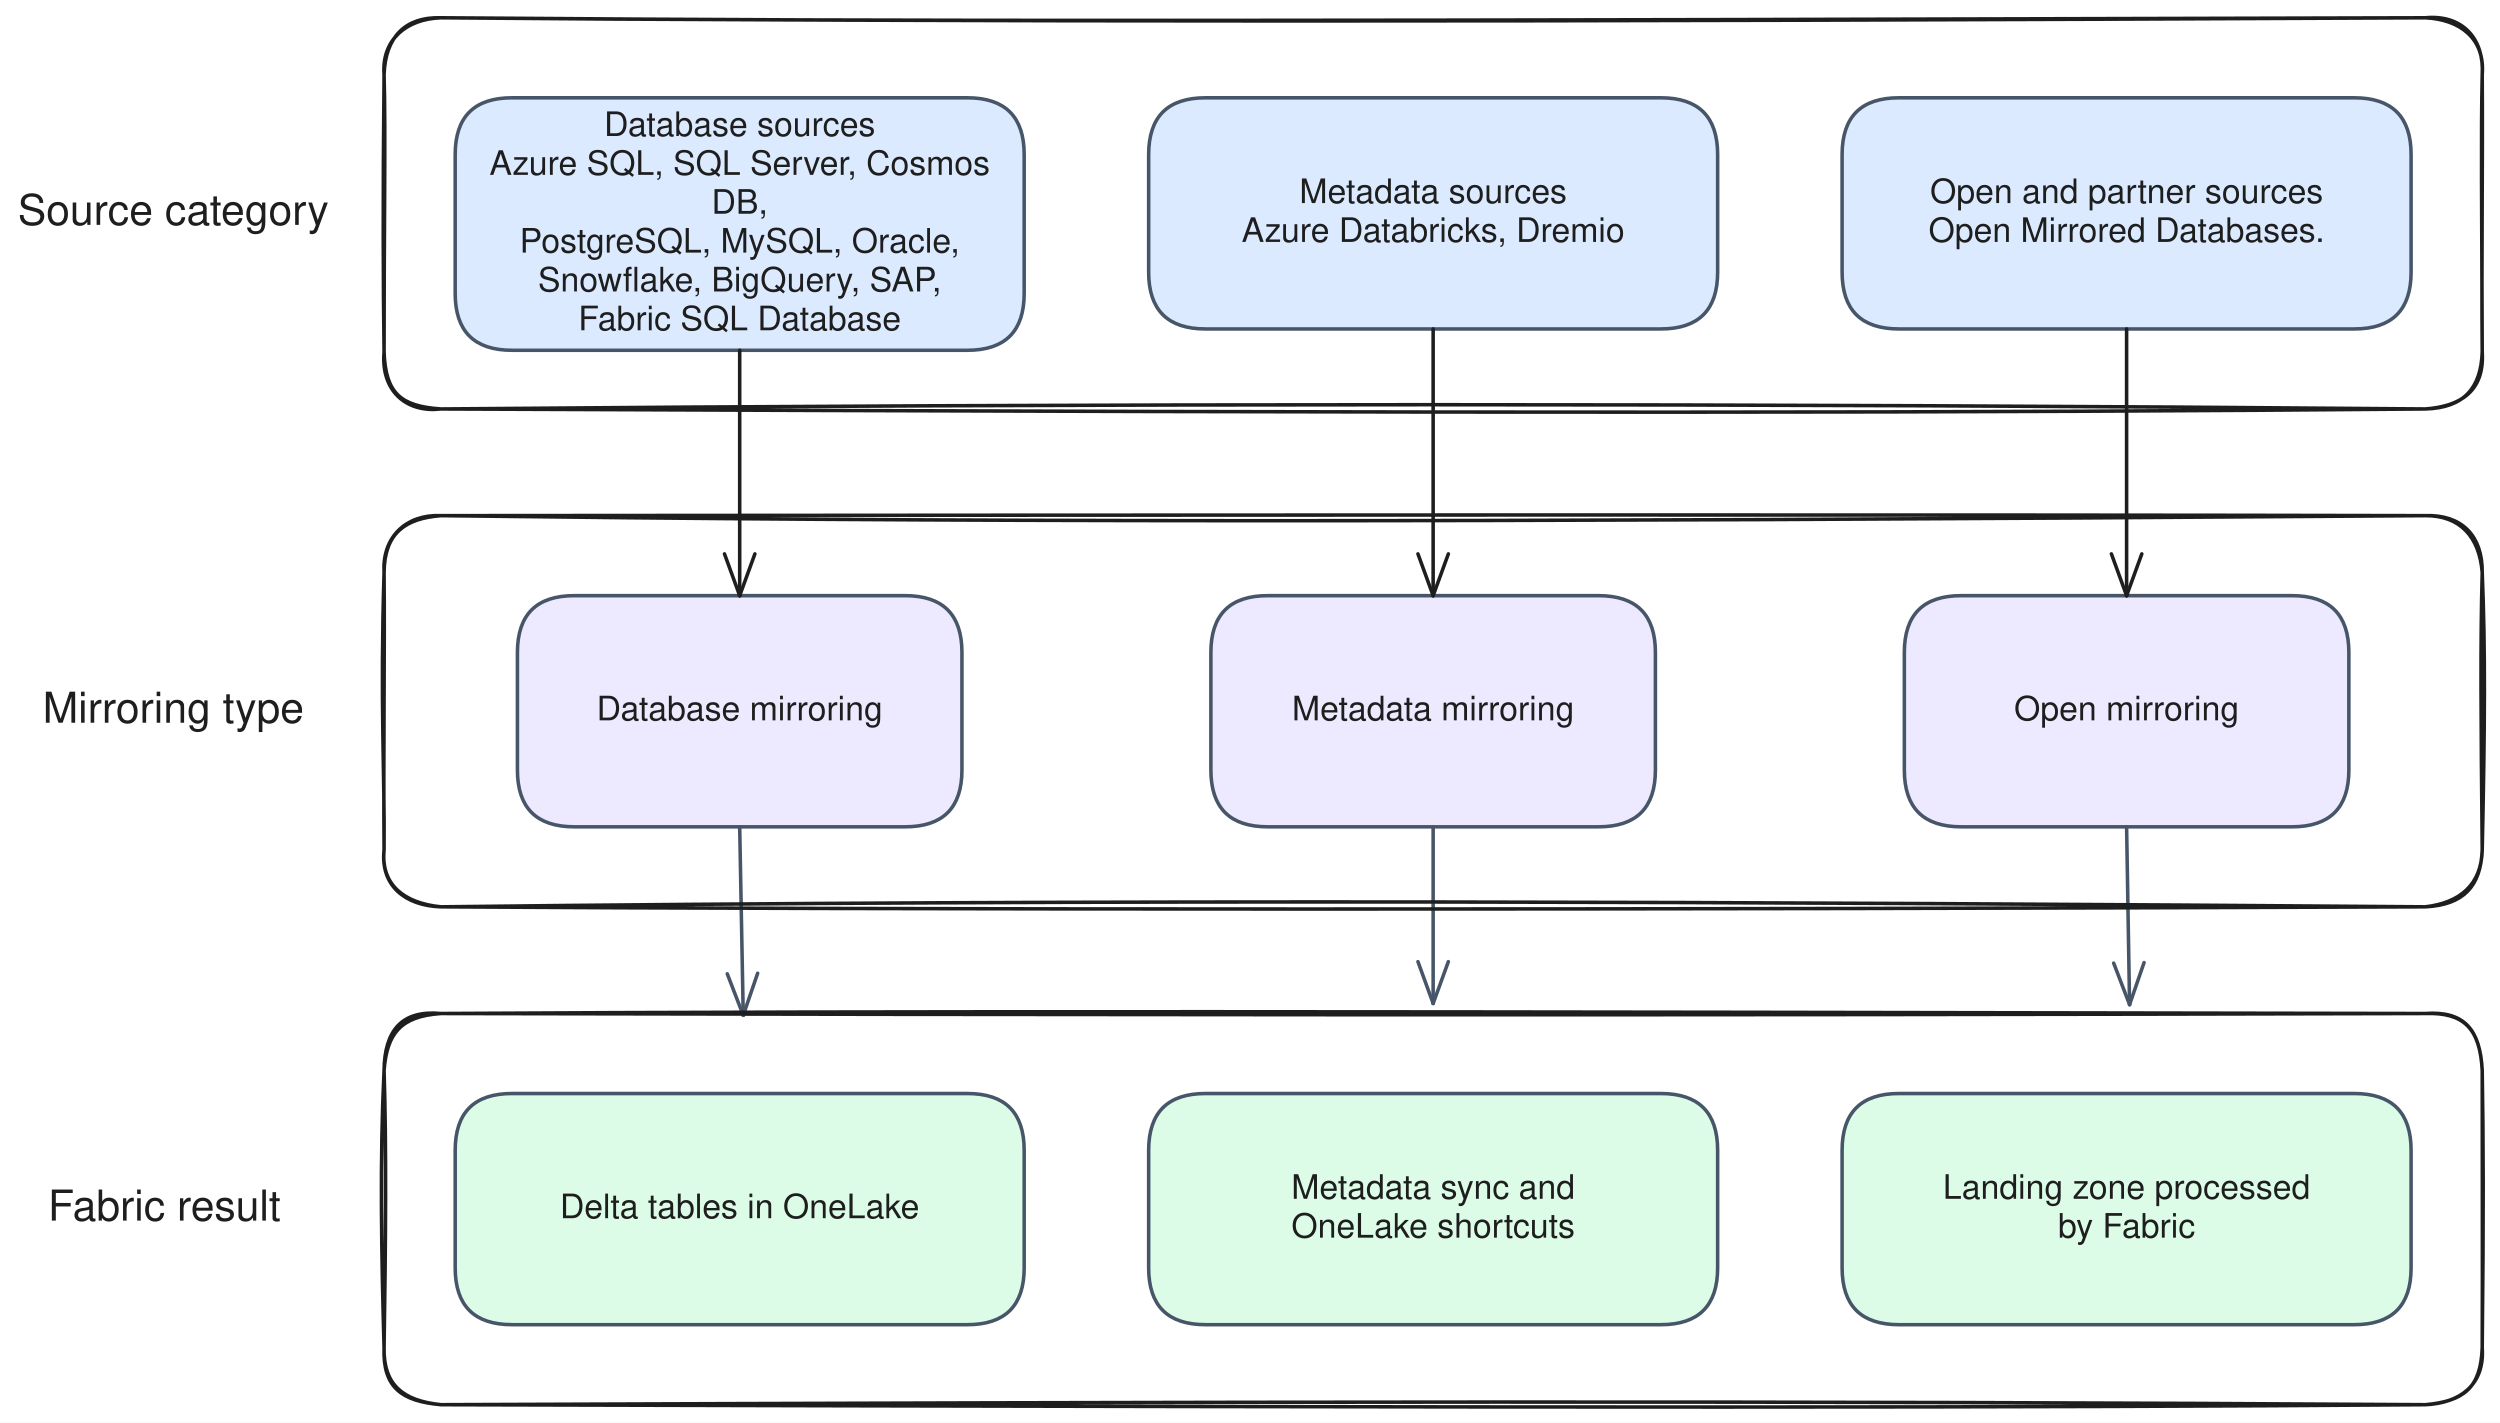
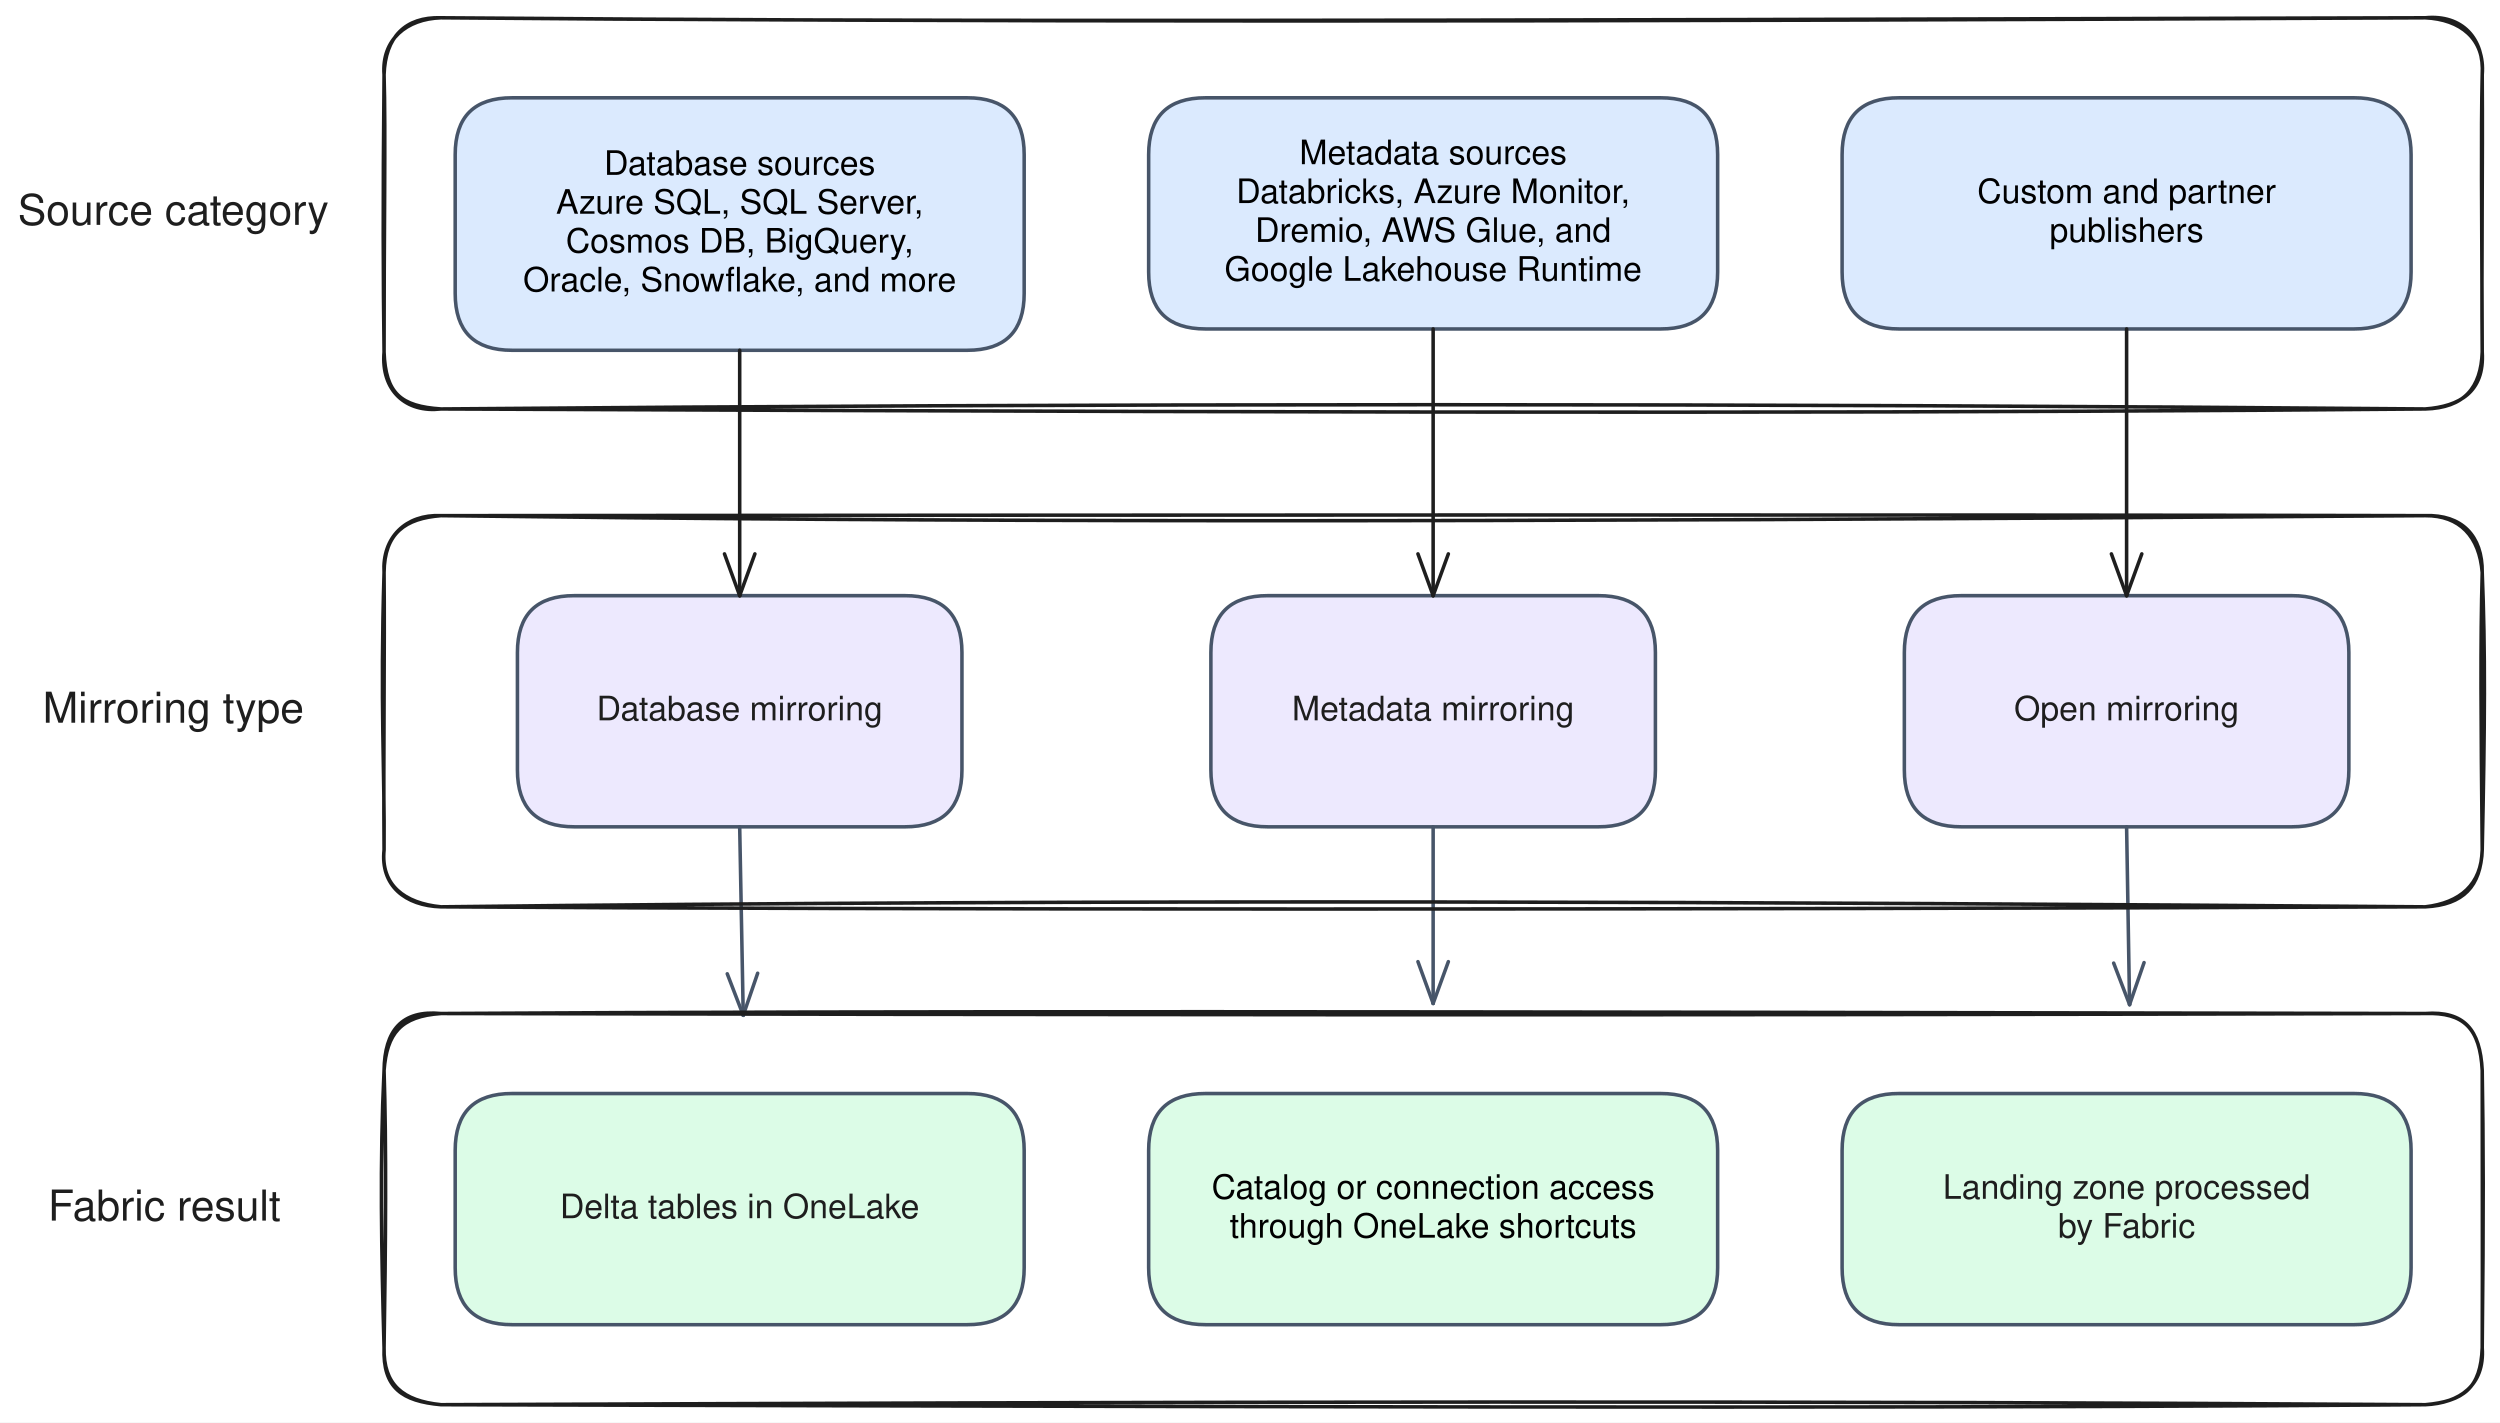
<svg xmlns="http://www.w3.org/2000/svg" version="1.1" viewBox="0 0 1406 800" width="1406" height="800">
  <defs>
    <style class="style-fonts">
      </style>
  </defs>
  <rect x="0" y="0" width="1406" height="800" fill="#ffffff" />
  <g transform="translate(10 106.2) rotate(0 87.38086 13.8)">
    <text x="0" y="20.28" font-family="Helvetica, Segoe UI Emoji" font-size="24px" fill="#1e1e1e" text-anchor="start" style="white-space: pre;" direction="ltr" dominant-baseline="alphabetic">Source category</text>
  </g>
  <g transform="translate(24 386.2) rotate(0 73.35352 13.8)">
    <text x="0" y="20.28" font-family="Helvetica, Segoe UI Emoji" font-size="24px" fill="#1e1e1e" text-anchor="start" style="white-space: pre;" direction="ltr" dominant-baseline="alphabetic">Mirroring type</text>
  </g>
  <g transform="translate(27 666.2) rotate(0 66.01758 13.8)">
    <text x="0" y="20.28" font-family="Helvetica, Segoe UI Emoji" font-size="24px" fill="#1e1e1e" text-anchor="start" style="white-space: pre;" direction="ltr" dominant-baseline="alphabetic">Fabric result</text>
  </g>
  <g stroke-linecap="round" transform="translate(256 55) rotate(0 160 71)">
    <path d="M32 0 C96.77 0, 161.54 0, 288 0 C309.33 0, 320 10.67, 320 32 C320 52.67, 320 73.34, 320 110 C320 131.33, 309.33 142, 288 142 C221.68 142, 155.35 142, 32 142 C10.67 142, 0 131.33, 0 110 C0 88.04, 0 66.08, 0 32 C0 10.67, 10.67 0, 32 0" stroke="none" stroke-width="0" fill="#dbeafe" />
    <path d="M32 0 C102.73 0, 173.45 0, 288 0 M32 0 C98.62 0, 165.24 0, 288 0 M288 0 C309.33 0, 320 10.67, 320 32 M288 0 C309.33 0, 320 10.67, 320 32 M320 32 C320 50.55, 320 69.09, 320 110 M320 32 C320 58.45, 320 84.91, 320 110 M320 110 C320 131.33, 309.33 142, 288 142 M320 110 C320 131.33, 309.33 142, 288 142 M288 142 C216.9 142, 145.81 142, 32 142 M288 142 C188.27 142, 88.54 142, 32 142 M32 142 C10.67 142, 0 131.33, 0 110 M32 142 C10.67 142, 0 131.33, 0 110 M0 110 C0 82.93, 0 55.86, 0 32 M0 110 C0 79.2, 0 48.4, 0 32 M0 32 C0 10.67, 10.67 0, 32 0 M0 32 C0 10.67, 10.67 0, 32 0" stroke="#475569" stroke-width="2" fill="none" />
  </g>
-   <g transform="translate(275.0308 60.45) rotate(0 140.9692 65.55)">
-     <text x="140.969" y="16.055" font-family="Helvetica, Segoe UI Emoji" font-size="19px" fill="#1e1e1e" text-anchor="middle" style="white-space: pre;" direction="ltr" dominant-baseline="alphabetic">Database sources</text>
-     <text x="140.969" y="37.905" font-family="Helvetica, Segoe UI Emoji" font-size="19px" fill="#1e1e1e" text-anchor="middle" style="white-space: pre;" direction="ltr" dominant-baseline="alphabetic">Azure SQL, SQL Server, Cosmos</text>
-     <text x="140.969" y="59.755" font-family="Helvetica, Segoe UI Emoji" font-size="19px" fill="#1e1e1e" text-anchor="middle" style="white-space: pre;" direction="ltr" dominant-baseline="alphabetic">DB,</text>
-     <text x="140.969" y="81.605" font-family="Helvetica, Segoe UI Emoji" font-size="19px" fill="#1e1e1e" text-anchor="middle" style="white-space: pre;" direction="ltr" dominant-baseline="alphabetic">PostgreSQL, MySQL, Oracle,</text>
-     <text x="140.969" y="103.455" font-family="Helvetica, Segoe UI Emoji" font-size="19px" fill="#1e1e1e" text-anchor="middle" style="white-space: pre;" direction="ltr" dominant-baseline="alphabetic">Snowflake, BigQuery, SAP,</text>
-     <text x="140.969" y="125.305" font-family="Helvetica, Segoe UI Emoji" font-size="19px" fill="#1e1e1e" text-anchor="middle" style="white-space: pre;" direction="ltr" dominant-baseline="alphabetic">Fabric SQL Database</text>
+   <g transform="translate(293.4973 82.3) rotate(0 122.5027 43.7)">
+     <text x="122.503" y="16.055" font-family="Helvetica, Segoe UI Emoji" font-size="19px" fill="#000000" text-anchor="middle" style="white-space: pre;" direction="ltr" dominant-baseline="alphabetic">Database sources</text>
+     <text x="122.503" y="37.905" font-family="Helvetica, Segoe UI Emoji" font-size="19px" fill="#000000" text-anchor="middle" style="white-space: pre;" direction="ltr" dominant-baseline="alphabetic">Azure SQL, SQL Server,</text>
+     <text x="122.503" y="59.755" font-family="Helvetica, Segoe UI Emoji" font-size="19px" fill="#000000" text-anchor="middle" style="white-space: pre;" direction="ltr" dominant-baseline="alphabetic">Cosmos DB, BigQuery,</text>
+     <text x="122.503" y="81.605" font-family="Helvetica, Segoe UI Emoji" font-size="19px" fill="#000000" text-anchor="middle" style="white-space: pre;" direction="ltr" dominant-baseline="alphabetic">Oracle, Snowflake, and more</text>
  </g>
  <g stroke-linecap="round" transform="translate(291 335) rotate(0 125 65)">
    <path d="M32 0 C78.92 0, 125.84 0, 218 0 C239.33 0, 250 10.67, 250 32 C250 46.88, 250 61.76, 250 98 C250 119.33, 239.33 130, 218 130 C156.17 130, 94.35 130, 32 130 C10.67 130, 0 119.33, 0 98 C0 80.88, 0 63.77, 0 32 C0 10.67, 10.67 0, 32 0" stroke="none" stroke-width="0" fill="#ede9fe" />
    <path d="M32 0 C81.27 0, 130.53 0, 218 0 M32 0 C74.28 0, 116.55 0, 218 0 M218 0 C239.33 0, 250 10.67, 250 32 M218 0 C239.33 0, 250 10.67, 250 32 M250 32 C250 58.3, 250 84.61, 250 98 M250 32 C250 52.92, 250 73.84, 250 98 M250 98 C250 119.33, 239.33 130, 218 130 M250 98 C250 119.33, 239.33 130, 218 130 M218 130 C154.65 130, 91.29 130, 32 130 M218 130 C174.41 130, 130.82 130, 32 130 M32 130 C10.67 130, 0 119.33, 0 98 M32 130 C10.67 130, 0 119.33, 0 98 M0 98 C0 79.47, 0 60.94, 0 32 M0 98 C0 84.45, 0 70.9, 0 32 M0 32 C0 10.67, 10.67 0, 32 0 M0 32 C0 10.67, 10.67 0, 32 0" stroke="#475569" stroke-width="2" fill="none" />
  </g>
  <g transform="translate(335.2175 389.075) rotate(0 80.78247 10.925)">
    <text x="80.782" y="16.055" font-family="Helvetica, Segoe UI Emoji" font-size="19px" fill="#1e1e1e" text-anchor="middle" style="white-space: pre;" direction="ltr" dominant-baseline="alphabetic">Database mirroring</text>
  </g>
  <g stroke-linecap="round" transform="translate(256 615) rotate(0 160 65)">
    <path d="M32 0 C109.07 0, 186.14 0, 288 0 C309.33 0, 320 10.67, 320 32 C320 48.45, 320 64.9, 320 98 C320 119.33, 309.33 130, 288 130 C228.75 130, 169.49 130, 32 130 C10.67 130, 0 119.33, 0 98 C0 71.69, 0 45.38, 0 32 C0 10.67, 10.67 0, 32 0" stroke="none" stroke-width="0" fill="#dcfce7" />
    <path d="M32 0 C104.01 0, 176.02 0, 288 0 M32 0 C103.69 0, 175.39 0, 288 0 M288 0 C309.33 0, 320 10.67, 320 32 M288 0 C309.33 0, 320 10.67, 320 32 M320 32 C320 48.03, 320 64.06, 320 98 M320 32 C320 49.89, 320 67.78, 320 98 M320 98 C320 119.33, 309.33 130, 288 130 M320 98 C320 119.33, 309.33 130, 288 130 M288 130 C208.41 130, 128.83 130, 32 130 M288 130 C234.55 130, 181.11 130, 32 130 M32 130 C10.67 130, 0 119.33, 0 98 M32 130 C10.67 130, 0 119.33, 0 98 M0 98 C0 84.47, 0 70.95, 0 32 M0 98 C0 84.29, 0 70.57, 0 32 M0 32 C0 10.67, 10.67 0, 32 0 M0 32 C0 10.67, 10.67 0, 32 0" stroke="#475569" stroke-width="2" fill="none" />
  </g>
  <g transform="translate(314.6033 669.075) rotate(0 101.3967 10.925)">
    <text x="101.397" y="16.055" font-family="Helvetica, Segoe UI Emoji" font-size="19px" fill="#1e1e1e" text-anchor="middle" style="white-space: pre;" direction="ltr" dominant-baseline="alphabetic">Delta tables in OneLake</text>
  </g>
  <g stroke-linecap="round" transform="translate(646 55) rotate(0 160 65)">
    <path d="M32 0 C131.18 0, 230.36 0, 288 0 C309.33 0, 320 10.67, 320 32 C320 55.05, 320 78.09, 320 98 C320 119.33, 309.33 130, 288 130 C229.46 130, 170.92 130, 32 130 C10.67 130, 0 119.33, 0 98 C0 78.77, 0 59.53, 0 32 C0 10.67, 10.67 0, 32 0" stroke="none" stroke-width="0" fill="#dbeafe" />
    <path d="M32 0 C113.93 0, 195.85 0, 288 0 M32 0 C94.73 0, 157.45 0, 288 0 M288 0 C309.33 0, 320 10.67, 320 32 M288 0 C309.33 0, 320 10.67, 320 32 M320 32 C320 48.6, 320 65.2, 320 98 M320 32 C320 50.65, 320 69.29, 320 98 M320 98 C320 119.33, 309.33 130, 288 130 M320 98 C320 119.33, 309.33 130, 288 130 M288 130 C189.34 130, 90.69 130, 32 130 M288 130 C236.66 130, 185.32 130, 32 130 M32 130 C10.67 130, 0 119.33, 0 98 M32 130 C10.67 130, 0 119.33, 0 98 M0 98 C0 82, 0 66, 0 32 M0 98 C0 72, 0 46, 0 32 M0 32 C0 10.67, 10.67 0, 32 0 M0 32 C0 10.67, 10.67 0, 32 0" stroke="#475569" stroke-width="2" fill="none" />
  </g>
-   <g transform="translate(697.7751 98.15) rotate(0 108.2249 21.85)">
-     <text x="108.225" y="16.055" font-family="Helvetica, Segoe UI Emoji" font-size="19px" fill="#1e1e1e" text-anchor="middle" style="white-space: pre;" direction="ltr" dominant-baseline="alphabetic">Metadata sources</text>
-     <text x="108.225" y="37.905" font-family="Helvetica, Segoe UI Emoji" font-size="19px" fill="#1e1e1e" text-anchor="middle" style="white-space: pre;" direction="ltr" dominant-baseline="alphabetic">Azure Databricks, Dremio</text>
+   <g transform="translate(688.2288 76.3) rotate(0 117.7712 43.7)">
+     <text x="117.771" y="16.055" font-family="Helvetica, Segoe UI Emoji" font-size="19px" fill="#000000" text-anchor="middle" style="white-space: pre;" direction="ltr" dominant-baseline="alphabetic">Metadata sources</text>
+     <text x="117.771" y="37.905" font-family="Helvetica, Segoe UI Emoji" font-size="19px" fill="#000000" text-anchor="middle" style="white-space: pre;" direction="ltr" dominant-baseline="alphabetic">Databricks, Azure Monitor,</text>
+     <text x="117.771" y="59.755" font-family="Helvetica, Segoe UI Emoji" font-size="19px" fill="#000000" text-anchor="middle" style="white-space: pre;" direction="ltr" dominant-baseline="alphabetic">Dremio, AWS Glue, and</text>
+     <text x="117.771" y="81.605" font-family="Helvetica, Segoe UI Emoji" font-size="19px" fill="#000000" text-anchor="middle" style="white-space: pre;" direction="ltr" dominant-baseline="alphabetic">Google Lakehouse Runtime</text>
  </g>
  <g stroke-linecap="round" transform="translate(681 335) rotate(0 125 65)">
    <path d="M32 0 C72.3 0, 112.59 0, 218 0 C239.33 0, 250 10.67, 250 32 C250 50.14, 250 68.29, 250 98 C250 119.33, 239.33 130, 218 130 C161.24 130, 104.48 130, 32 130 C10.67 130, 0 119.33, 0 98 C0 78.52, 0 59.04, 0 32 C0 10.67, 10.67 0, 32 0" stroke="none" stroke-width="0" fill="#ede9fe" />
    <path d="M32 0 C84.3 0, 136.6 0, 218 0 M32 0 C93.22 0, 154.43 0, 218 0 M218 0 C239.33 0, 250 10.67, 250 32 M218 0 C239.33 0, 250 10.67, 250 32 M250 32 C250 48.61, 250 65.22, 250 98 M250 32 C250 47.37, 250 62.73, 250 98 M250 98 C250 119.33, 239.33 130, 218 130 M250 98 C250 119.33, 239.33 130, 218 130 M218 130 C169.13 130, 120.25 130, 32 130 M218 130 C171.1 130, 124.2 130, 32 130 M32 130 C10.67 130, 0 119.33, 0 98 M32 130 C10.67 130, 0 119.33, 0 98 M0 98 C0 84.61, 0 71.23, 0 32 M0 98 C0 82.62, 0 67.25, 0 32 M0 32 C0 10.67, 10.67 0, 32 0 M0 32 C0 10.67, 10.67 0, 32 0" stroke="#475569" stroke-width="2" fill="none" />
  </g>
  <g transform="translate(726.2751 389.075) rotate(0 79.72485 10.925)">
    <text x="79.725" y="16.055" font-family="Helvetica, Segoe UI Emoji" font-size="19px" fill="#1e1e1e" text-anchor="middle" style="white-space: pre;" direction="ltr" dominant-baseline="alphabetic">Metadata mirroring</text>
  </g>
  <g stroke-linecap="round" transform="translate(646 615) rotate(0 160 65)">
    <path d="M32 0 C114.91 0, 197.83 0, 288 0 C309.33 0, 320 10.67, 320 32 C320 54.6, 320 77.2, 320 98 C320 119.33, 309.33 130, 288 130 C196.33 130, 104.66 130, 32 130 C10.67 130, 0 119.33, 0 98 C0 75.61, 0 53.21, 0 32 C0 10.67, 10.67 0, 32 0" stroke="none" stroke-width="0" fill="#dcfce7" />
    <path d="M32 0 C130.98 0, 229.96 0, 288 0 M32 0 C83.35 0, 134.71 0, 288 0 M288 0 C309.33 0, 320 10.67, 320 32 M288 0 C309.33 0, 320 10.67, 320 32 M320 32 C320 56.61, 320 81.21, 320 98 M320 32 C320 49.8, 320 67.59, 320 98 M320 98 C320 119.33, 309.33 130, 288 130 M320 98 C320 119.33, 309.33 130, 288 130 M288 130 C198.65 130, 109.3 130, 32 130 M288 130 C191.12 130, 94.24 130, 32 130 M32 130 C10.67 130, 0 119.33, 0 98 M32 130 C10.67 130, 0 119.33, 0 98 M0 98 C0 73.75, 0 49.5, 0 32 M0 98 C0 78.83, 0 59.66, 0 32 M0 32 C0 10.67, 10.67 0, 32 0 M0 32 C0 10.67, 10.67 0, 32 0" stroke="#475569" stroke-width="2" fill="none" />
  </g>
-   <g transform="translate(725.7278 658.15) rotate(0 80.27222 21.85)">
-     <text x="80.272" y="16.055" font-family="Helvetica, Segoe UI Emoji" font-size="19px" fill="#1e1e1e" text-anchor="middle" style="white-space: pre;" direction="ltr" dominant-baseline="alphabetic">Metadata sync and</text>
-     <text x="80.272" y="37.905" font-family="Helvetica, Segoe UI Emoji" font-size="19px" fill="#1e1e1e" text-anchor="middle" style="white-space: pre;" direction="ltr" dominant-baseline="alphabetic">OneLake shortcuts</text>
+   <g transform="translate(681.3728 658.15) rotate(0 124.6272 21.85)">
+     <text x="124.627" y="16.055" font-family="Helvetica, Segoe UI Emoji" font-size="19px" fill="#000000" text-anchor="middle" style="white-space: pre;" direction="ltr" dominant-baseline="alphabetic">Catalog or connection access</text>
+     <text x="124.627" y="37.905" font-family="Helvetica, Segoe UI Emoji" font-size="19px" fill="#000000" text-anchor="middle" style="white-space: pre;" direction="ltr" dominant-baseline="alphabetic">through OneLake shortcuts</text>
  </g>
  <g stroke-linecap="round" transform="translate(1036 55) rotate(0 160 65)">
    <path d="M32 0 C102.69 0, 173.38 0, 288 0 C309.33 0, 320 10.67, 320 32 C320 57.16, 320 82.31, 320 98 C320 119.33, 309.33 130, 288 130 C217.52 130, 147.04 130, 32 130 C10.67 130, 0 119.33, 0 98 C0 72.15, 0 46.31, 0 32 C0 10.67, 10.67 0, 32 0" stroke="none" stroke-width="0" fill="#dbeafe" />
    <path d="M32 0 C102.99 0, 173.98 0, 288 0 M32 0 C91.95 0, 151.91 0, 288 0 M288 0 C309.33 0, 320 10.67, 320 32 M288 0 C309.33 0, 320 10.67, 320 32 M320 32 C320 57.36, 320 82.72, 320 98 M320 32 C320 47.34, 320 62.68, 320 98 M320 98 C320 119.33, 309.33 130, 288 130 M320 98 C320 119.33, 309.33 130, 288 130 M288 130 C192.71 130, 97.43 130, 32 130 M288 130 C208.91 130, 129.83 130, 32 130 M32 130 C10.67 130, 0 119.33, 0 98 M32 130 C10.67 130, 0 119.33, 0 98 M0 98 C0 78.31, 0 58.62, 0 32 M0 98 C0 82.1, 0 66.2, 0 32 M0 32 C0 10.67, 10.67 0, 32 0 M0 32 C0 10.67, 10.67 0, 32 0" stroke="#475569" stroke-width="2" fill="none" />
  </g>
-   <g transform="translate(1084.06 98.15) rotate(0 111.9404 21.85)">
-     <text x="111.94" y="16.055" font-family="Helvetica, Segoe UI Emoji" font-size="19px" fill="#1e1e1e" text-anchor="middle" style="white-space: pre;" direction="ltr" dominant-baseline="alphabetic">Open and partner sources</text>
-     <text x="111.94" y="37.905" font-family="Helvetica, Segoe UI Emoji" font-size="19px" fill="#1e1e1e" text-anchor="middle" style="white-space: pre;" direction="ltr" dominant-baseline="alphabetic">Open Mirrored Databases.</text>
+   <g transform="translate(1112.04 98.15) rotate(0 83.95996 21.85)">
+     <text x="83.96" y="16.055" font-family="Helvetica, Segoe UI Emoji" font-size="19px" fill="#000000" text-anchor="middle" style="white-space: pre;" direction="ltr" dominant-baseline="alphabetic">Custom and partner</text>
+     <text x="83.96" y="37.905" font-family="Helvetica, Segoe UI Emoji" font-size="19px" fill="#000000" text-anchor="middle" style="white-space: pre;" direction="ltr" dominant-baseline="alphabetic">publishers</text>
  </g>
  <g stroke-linecap="round" transform="translate(1071 335) rotate(0 125 65)">
    <path d="M32 0 C103.08 0, 174.17 0, 218 0 C239.33 0, 250 10.67, 250 32 C250 46.46, 250 60.92, 250 98 C250 119.33, 239.33 130, 218 130 C176.63 130, 135.27 130, 32 130 C10.67 130, 0 119.33, 0 98 C0 75.85, 0 53.71, 0 32 C0 10.67, 10.67 0, 32 0" stroke="none" stroke-width="0" fill="#ede9fe" />
    <path d="M32 0 C80.4 0, 128.81 0, 218 0 M32 0 C91.59 0, 151.18 0, 218 0 M218 0 C239.33 0, 250 10.67, 250 32 M218 0 C239.33 0, 250 10.67, 250 32 M250 32 C250 54.38, 250 76.77, 250 98 M250 32 C250 46.75, 250 61.51, 250 98 M250 98 C250 119.33, 239.33 130, 218 130 M250 98 C250 119.33, 239.33 130, 218 130 M218 130 C145.54 130, 73.08 130, 32 130 M218 130 C174.88 130, 131.75 130, 32 130 M32 130 C10.67 130, 0 119.33, 0 98 M32 130 C10.67 130, 0 119.33, 0 98 M0 98 C0 71.94, 0 45.88, 0 32 M0 98 C0 79.68, 0 61.36, 0 32 M0 32 C0 10.67, 10.67 0, 32 0 M0 32 C0 10.67, 10.67 0, 32 0" stroke="#475569" stroke-width="2" fill="none" />
  </g>
  <g transform="translate(1132.645 389.075) rotate(0 63.35498 10.925)">
    <text x="63.355" y="16.055" font-family="Helvetica, Segoe UI Emoji" font-size="19px" fill="#1e1e1e" text-anchor="middle" style="white-space: pre;" direction="ltr" dominant-baseline="alphabetic">Open mirroring</text>
  </g>
  <g stroke-linecap="round" transform="translate(1036 615) rotate(0 160 65)">
    <path d="M32 0 C111.91 0, 191.81 0, 288 0 C309.33 0, 320 10.67, 320 32 C320 55.17, 320 78.34, 320 98 C320 119.33, 309.33 130, 288 130 C212.92 130, 137.85 130, 32 130 C10.67 130, 0 119.33, 0 98 C0 81.35, 0 64.7, 0 32 C0 10.67, 10.67 0, 32 0" stroke="none" stroke-width="0" fill="#dcfce7" />
    <path d="M32 0 C90.19 0, 148.38 0, 288 0 M32 0 C125.64 0, 219.27 0, 288 0 M288 0 C309.33 0, 320 10.67, 320 32 M288 0 C309.33 0, 320 10.67, 320 32 M320 32 C320 52.92, 320 73.84, 320 98 M320 32 C320 46.62, 320 61.25, 320 98 M320 98 C320 119.33, 309.33 130, 288 130 M320 98 C320 119.33, 309.33 130, 288 130 M288 130 C228.01 130, 168.01 130, 32 130 M288 130 C208.09 130, 128.18 130, 32 130 M32 130 C10.67 130, 0 119.33, 0 98 M32 130 C10.67 130, 0 119.33, 0 98 M0 98 C0 84.45, 0 70.9, 0 32 M0 98 C0 75.17, 0 52.34, 0 32 M0 32 C0 10.67, 10.67 0, 32 0 M0 32 C0 10.67, 10.67 0, 32 0" stroke="#475569" stroke-width="2" fill="none" />
  </g>
  <g transform="translate(1092.479 658.15) rotate(0 103.5212 21.85)">
    <text x="103.521" y="16.055" font-family="Helvetica, Segoe UI Emoji" font-size="19px" fill="#1e1e1e" text-anchor="middle" style="white-space: pre;" direction="ltr" dominant-baseline="alphabetic">Landing zone processed</text>
    <text x="103.521" y="37.905" font-family="Helvetica, Segoe UI Emoji" font-size="19px" fill="#1e1e1e" text-anchor="middle" style="white-space: pre;" direction="ltr" dominant-baseline="alphabetic">by Fabric</text>
  </g>
  <g stroke-linecap="round">
    <g transform="translate(416 465) rotate(0 1 53)">
      <path d="M0 0 C0.49 25.97, 0.98 51.94, 2 106 M0 0 C0.48 25.24, 0.95 50.48, 2 106" stroke="#475569" stroke-width="2" fill="none" />
    </g>
    <g transform="translate(416 465) rotate(0 1 53)">
      <path d="M-6.99 82.67 C-4.79 88.39, -2.59 94.1, 2 106 M-6.99 82.67 C-4.85 88.23, -2.71 93.78, 2 106" stroke="#475569" stroke-width="2" fill="none" />
    </g>
    <g transform="translate(416 465) rotate(0 1 53)">
      <path d="M10.11 82.35 C8.12 88.15, 6.13 93.94, 2 106 M10.11 82.35 C8.18 87.98, 6.25 93.61, 2 106" stroke="#475569" stroke-width="2" fill="none" />
    </g>
  </g>
  <mask />
  <g stroke-linecap="round">
    <g transform="translate(806 465) rotate(0 0 49.66669)">
      <path d="M0 0 C0 19.93, 0 39.85, 0 99.33 M0 0 C0 30.72, 0 61.43, 0 99.33" stroke="#475569" stroke-width="2" fill="none" />
    </g>
    <g transform="translate(806 465) rotate(0 0 49.66669)">
      <path d="M-8.55 75.84 C-6.84 80.55, -5.12 85.27, 0 99.33 M-8.55 75.84 C-5.91 83.11, -3.26 90.37, 0 99.33" stroke="#475569" stroke-width="2" fill="none" />
    </g>
    <g transform="translate(806 465) rotate(0 0 49.66669)">
      <path d="M8.55 75.84 C6.84 80.55, 5.12 85.27, 0 99.33 M8.55 75.84 C5.91 83.11, 3.26 90.37, 0 99.33" stroke="#475569" stroke-width="2" fill="none" />
    </g>
  </g>
  <mask />
  <g stroke-linecap="round">
    <g transform="translate(1196 465) rotate(0 0.8332825 50)">
      <path d="M0 0 C0.53 32.04, 1.07 64.08, 1.67 100 M0 0 C0.63 38.09, 1.27 76.17, 1.67 100" stroke="#475569" stroke-width="2" fill="none" />
    </g>
    <g transform="translate(1196 465) rotate(0 0.8332825 50)">
      <path d="M-7.27 76.65 C-4.41 84.13, -1.55 91.61, 1.67 100 M-7.27 76.65 C-3.87 85.55, -0.46 94.44, 1.67 100" stroke="#475569" stroke-width="2" fill="none" />
    </g>
    <g transform="translate(1196 465) rotate(0 0.8332825 50)">
      <path d="M9.82 76.37 C7.21 83.94, 4.6 91.51, 1.67 100 M9.82 76.37 C6.72 85.37, 3.61 94.37, 1.67 100" stroke="#475569" stroke-width="2" fill="none" />
    </g>
  </g>
  <mask />
  <g stroke-linecap="round" transform="translate(216 290) rotate(0 590 110)">
    <path d="M32 0 C309.36 3.49, 585.89 4.09, 1148 0 M32 0 C458.7 -0.38, 885.75 -0.64, 1148 0 M1148 0 C1168.35 -0.71, 1180.25 11.17, 1180 32 M1148 0 C1167.39 -0.17, 1178.44 11.81, 1180 32 M1180 32 C1181.78 75.18, 1181.5 118.34, 1180 188 M1180 32 C1178.93 71.8, 1179.26 112.96, 1180 188 M1180 188 C1179.14 208.44, 1169.59 218.89, 1148 220 M1180 188 C1179.59 207.34, 1167.7 217.74, 1148 220 M1148 220 C776.52 217.16, 406.28 215.58, 32 220 M1148 220 C713.46 221.69, 278.32 221.61, 32 220 M32 220 C11.5 218.04, -1.93 207.75, 0 188 M32 220 C11.89 219.38, -2.18 208.1, 0 188 M0 188 C0.42 144.7, -2.29 106.56, 0 32 M0 188 C-0.45 131.13, 0.45 74.64, 0 32 M0 32 C0.2 9.62, 12.08 1.54, 32 0 M0 32 C-1.21 12.34, 12.16 -0.9, 32 0" stroke="#1e1e1e" stroke-width="2" fill="none" />
  </g>
  <g stroke-linecap="round" transform="translate(216 570) rotate(0 590 110)">
    <path d="M32 0 C371.46 0.7, 710.9 1.18, 1148 0 M32 0 C295.19 -1.55, 559.32 -1.11, 1148 0 M1148 0 C1169.91 -1.59, 1178.85 9.02, 1180 32 M1148 0 C1169.67 -0.75, 1178.77 8.37, 1180 32 M1180 32 C1180.65 71.65, 1180.83 109.71, 1180 188 M1180 32 C1179.99 84.23, 1180.21 136.3, 1180 188 M1180 188 C1179.17 210.69, 1169.54 218.11, 1148 220 M1180 188 C1181.51 209.08, 1167.2 219.18, 1148 220 M1148 220 C806.76 217.75, 465.6 218.29, 32 220 M1148 220 C920.02 221.71, 692.44 221.85, 32 220 M32 220 C10.22 218.05, -0.83 210.68, 0 188 M32 220 C10.33 217.81, -0.37 208.63, 0 188 M0 188 C-1.47 135.12, -2.46 82.44, 0 32 M0 188 C0.93 130.29, 1.35 74.05, 0 32 M0 32 C1.61 11.31, 9.19 1.52, 32 0 M0 32 C0.3 9.56, 9.87 -2.06, 32 0" stroke="#1e1e1e" stroke-width="2" fill="none" />
  </g>
  <g stroke-linecap="round" transform="translate(216 10) rotate(0 590 110)">
    <path d="M32 0 C333.98 2.34, 637.14 2.45, 1148 0 M32 0 C288.32 2.27, 544.66 1.67, 1148 0 M1148 0 C1168.9 -2, 1181.28 11.87, 1180 32 M1148 0 C1167.52 0.87, 1181.71 11.71, 1180 32 M1180 32 C1180.37 83.59, 1179.52 133.3, 1180 188 M1180 32 C1179.24 66.95, 1179.75 103.71, 1180 188 M1180 188 C1179.32 208.1, 1169.83 219.39, 1148 220 M1180 188 C1181.42 210.52, 1167.16 218.61, 1148 220 M1148 220 C773.86 216.78, 397.82 216.85, 32 220 M1148 220 C896.61 222.18, 645.25 222.63, 32 220 M32 220 C9.42 218.53, 0.87 211.33, 0 188 M32 220 C12.35 222.3, -1.89 209.75, 0 188 M0 188 C-0.07 126.02, 0.96 62.5, 0 32 M0 188 C-0.52 147.43, -0.74 106.25, 0 32 M0 32 C0.7 10.95, 11.75 -0.63, 32 0 M0 32 C-1.51 12.2, 12.73 0.6, 32 0" stroke="#1e1e1e" stroke-width="2" fill="none" />
  </g>
  <g stroke-linecap="round">
    <g transform="translate(416 197) rotate(0 0 69)">
      <path d="M0 0 C0 23, 0 115, 0 138 M0 0 C0 23, 0 115, 0 138" stroke="#1e1e1e" stroke-width="2" fill="none" />
    </g>
    <g transform="translate(416 197) rotate(0 0 69)">
      <path d="M-8.55 114.51 C-6.74 119.48, -4.93 124.45, 0 138 M-8.55 114.51 C-5.26 123.56, -1.96 132.62, 0 138" stroke="#1e1e1e" stroke-width="2" fill="none" />
    </g>
    <g transform="translate(416 197) rotate(0 0 69)">
      <path d="M8.55 114.51 C6.74 119.48, 4.93 124.45, 0 138 M8.55 114.51 C5.26 123.56, 1.96 132.62, 0 138" stroke="#1e1e1e" stroke-width="2" fill="none" />
    </g>
  </g>
  <mask />
  <g stroke-linecap="round">
    <g transform="translate(806 185) rotate(0 0 75)">
      <path d="M0 0 C0 25, 0 125, 0 150 M0 0 C0 25, 0 125, 0 150" stroke="#1e1e1e" stroke-width="2" fill="none" />
    </g>
    <g transform="translate(806 185) rotate(0 0 75)">
      <path d="M-8.55 126.51 C-6.29 132.72, -4.03 138.94, 0 150 M-8.55 126.51 C-6.74 131.49, -4.93 136.47, 0 150" stroke="#1e1e1e" stroke-width="2" fill="none" />
    </g>
    <g transform="translate(806 185) rotate(0 0 75)">
      <path d="M8.55 126.51 C6.29 132.72, 4.03 138.94, 0 150 M8.55 126.51 C6.74 131.49, 4.93 136.47, 0 150" stroke="#1e1e1e" stroke-width="2" fill="none" />
    </g>
  </g>
  <mask />
  <g stroke-linecap="round">
    <g transform="translate(1196 185) rotate(0 0 75)">
      <path d="M0 0 C0 25, 0 125, 0 150 M0 0 C0 25, 0 125, 0 150" stroke="#1e1e1e" stroke-width="2" fill="none" />
    </g>
    <g transform="translate(1196 185) rotate(0 0 75)">
      <path d="M-8.55 126.51 C-5.63 134.54, -2.7 142.58, 0 150 M-8.55 126.51 C-6.47 132.22, -4.39 137.93, 0 150" stroke="#1e1e1e" stroke-width="2" fill="none" />
    </g>
    <g transform="translate(1196 185) rotate(0 0 75)">
      <path d="M8.55 126.51 C5.63 134.54, 2.7 142.58, 0 150 M8.55 126.51 C6.47 132.22, 4.39 137.93, 0 150" stroke="#1e1e1e" stroke-width="2" fill="none" />
    </g>
  </g>
  <mask />
</svg>
